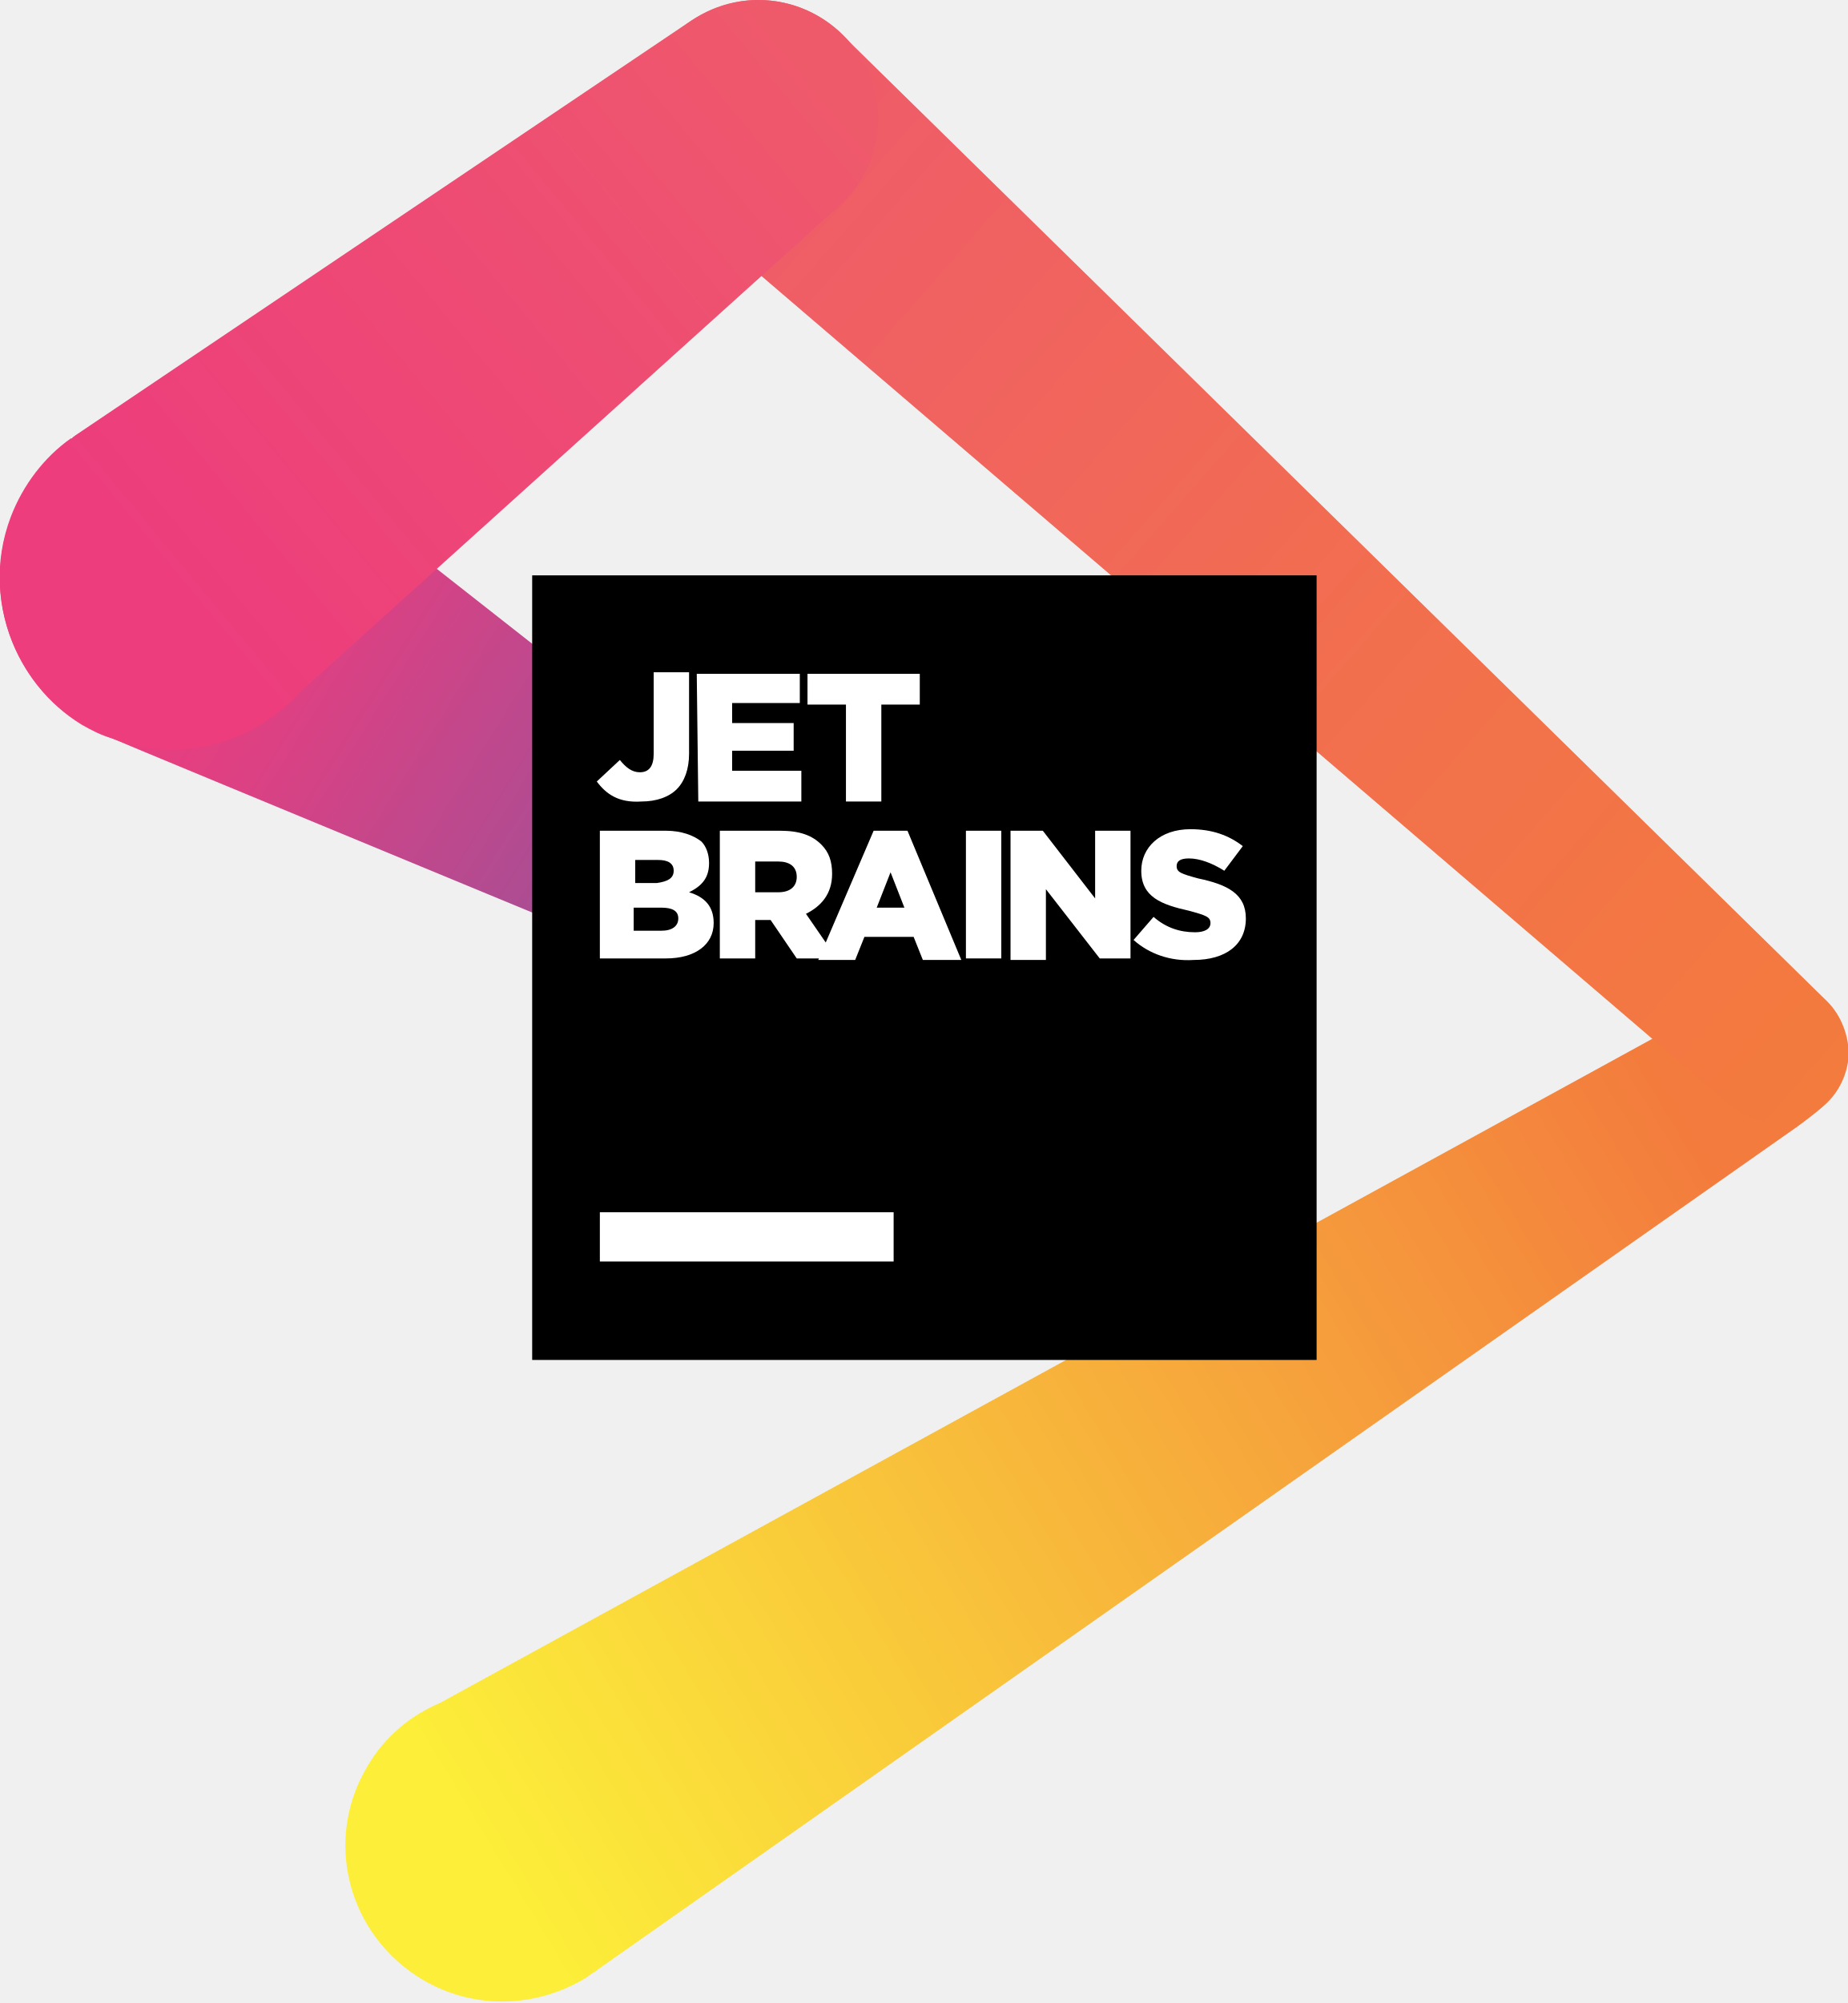
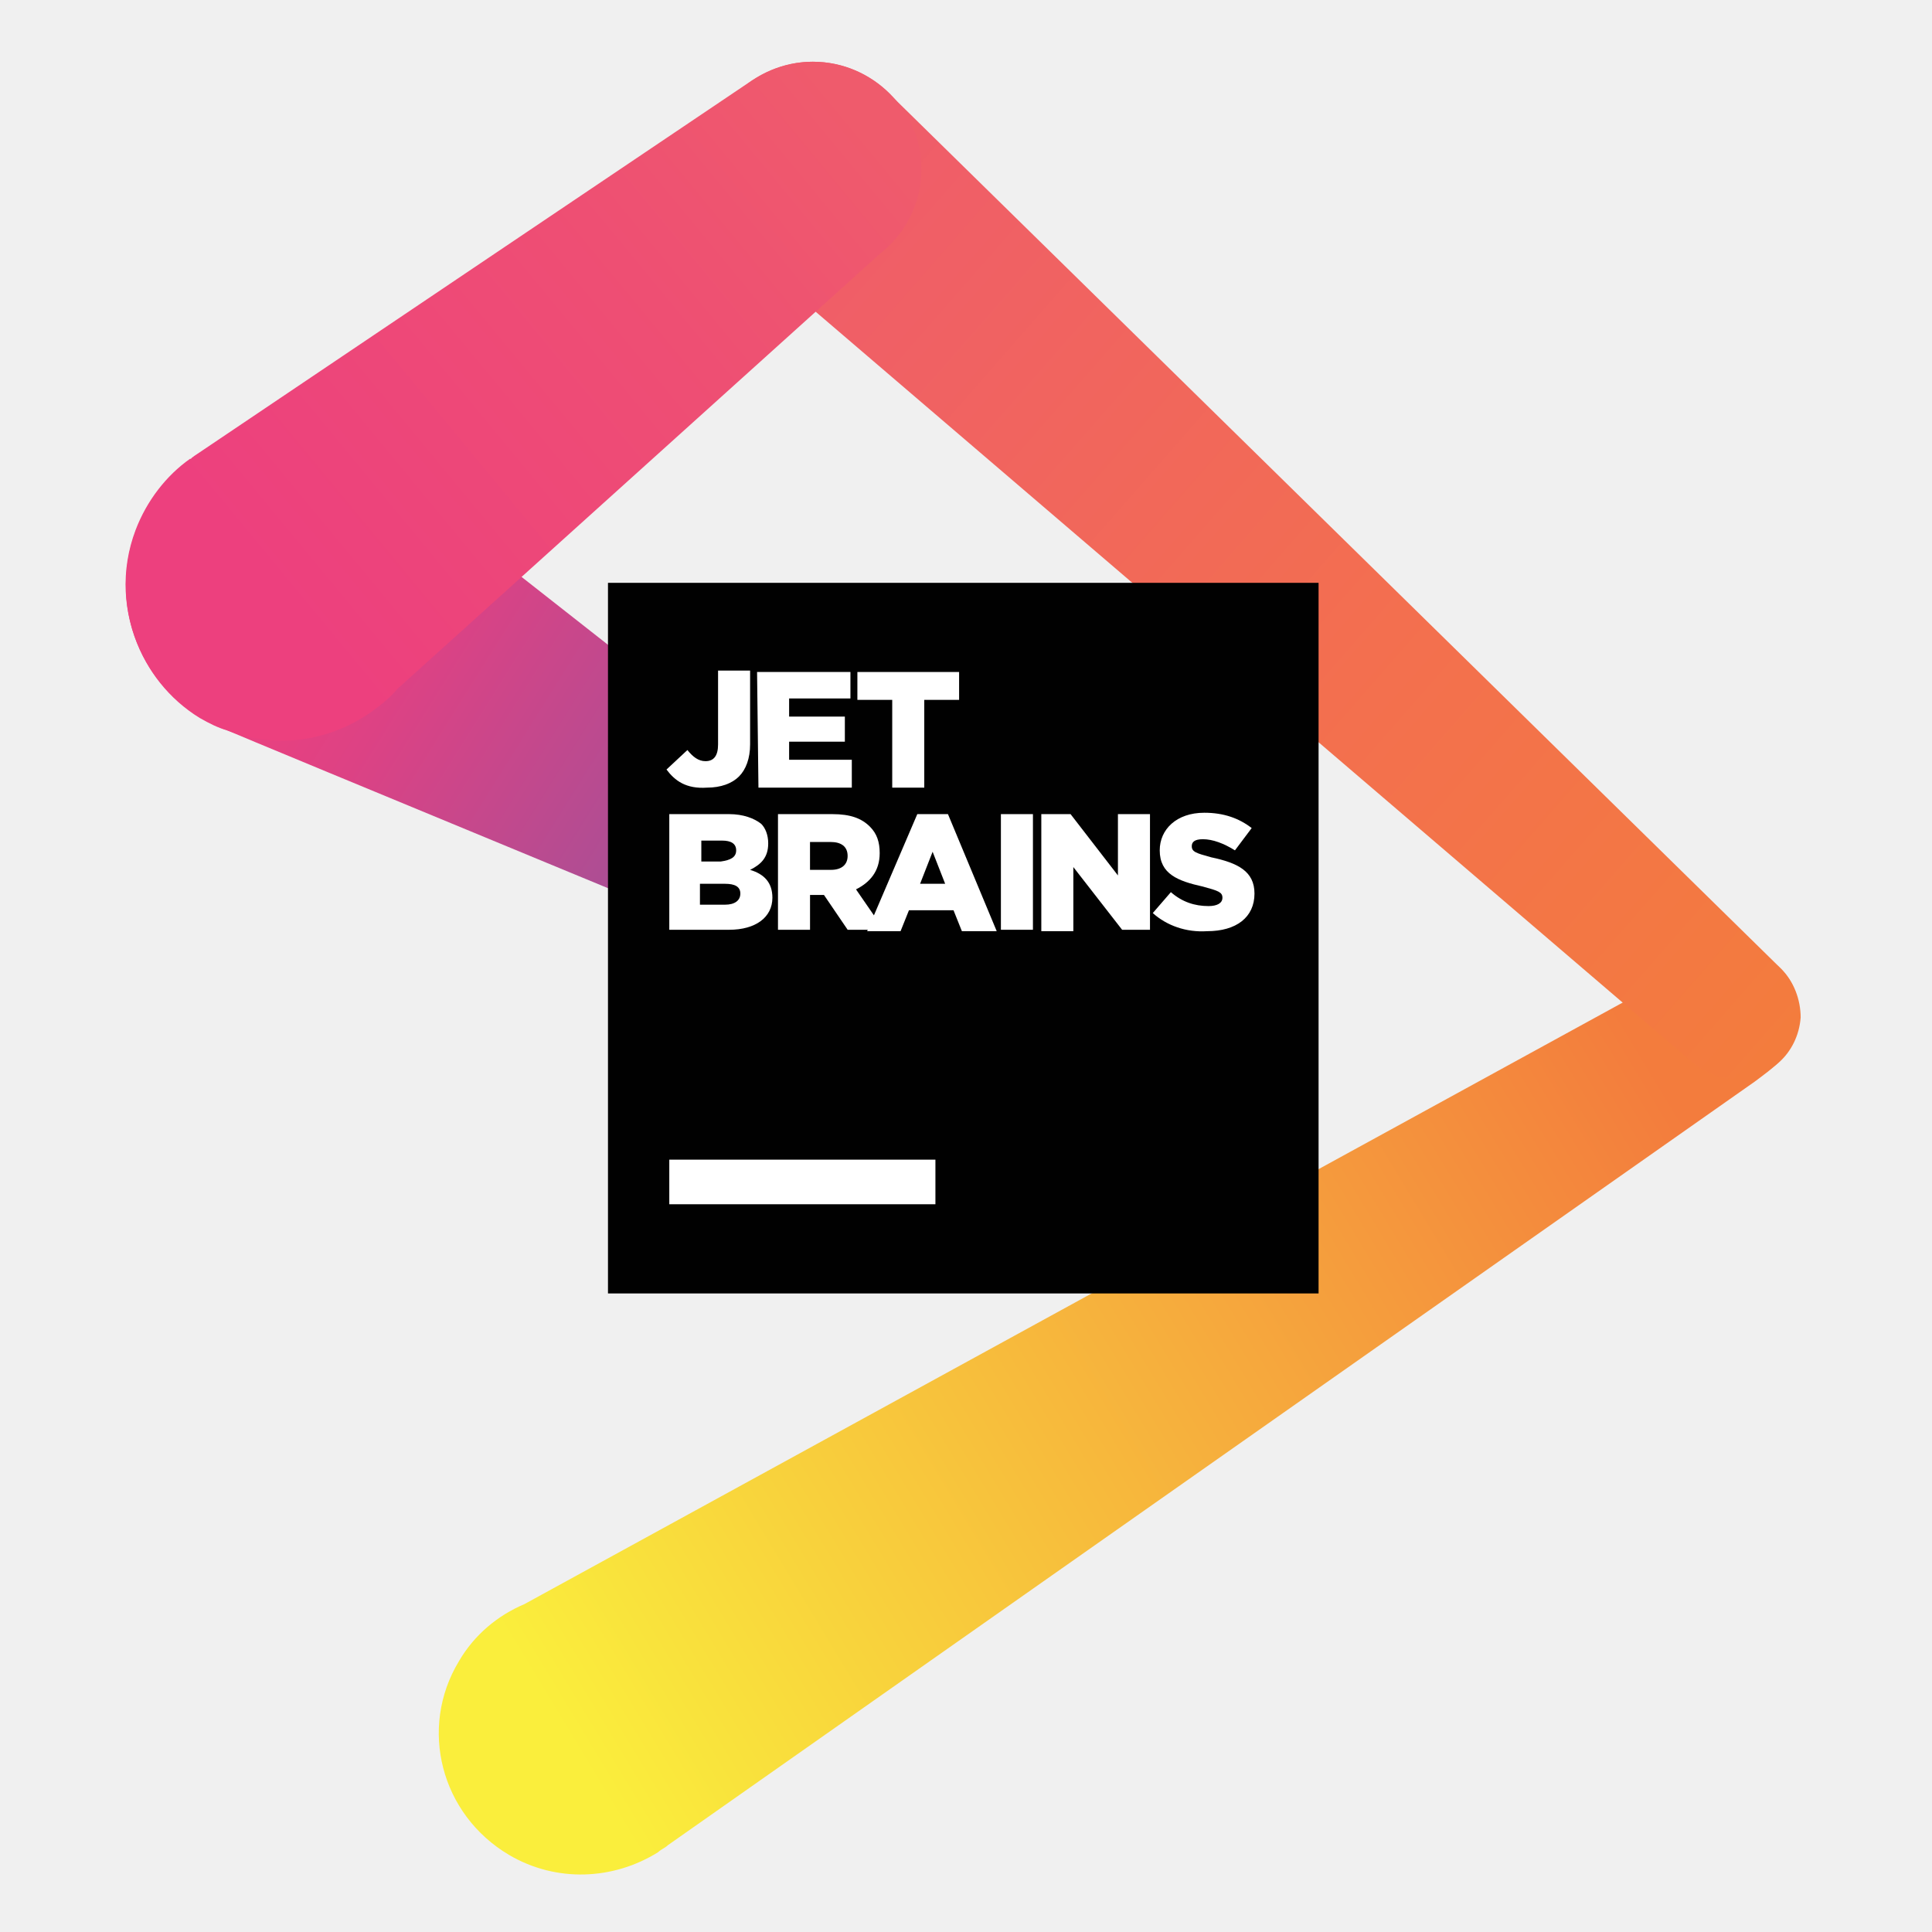
- <svg xmlns="http://www.w3.org/2000/svg" version="1.1" id="Layer_1" x="0px" y="0px" width="120.1px" height="130.2px" viewBox="0 0 120.1 130.2" style="enable-background:new 0 0 120.1 130.2;" xml:space="preserve">
+ <svg xmlns="http://www.w3.org/2000/svg" version="1.1" id="Layer_1" x="0px" y="0px" width="200px" height="200px" viewBox="0 0 200 200" enable-background="new 0 0 200 200" xml:space="preserve">
  <g>
-     <linearGradient id="XMLID_2_" gradientUnits="userSpaceOnUse" x1="31.841" y1="120.558" x2="110.24" y2="73.24">
-       <stop offset="0" style="stop-color:#FCEE39" />
-       <stop offset="1" style="stop-color:#F37B3D" />
+     <linearGradient id="XMLID_2_" gradientUnits="userSpaceOnUse" x1="146.744" y1="-470.686" x2="259.824" y2="-402.436" gradientTransform="matrix(1 0 0 -1 -87.835 -290.4893)">
+       <stop offset="0" style="stop-color:#FAEE3C" />
+       <stop offset="1" style="stop-color:#F37C3D" />
    </linearGradient>
-     <path id="XMLID_3041_" style="fill:url(#XMLID_2_);" d="M118.6,71.8c0.9-0.8,1.4-1.9,1.5-3.2c0.1-2.6-1.8-4.7-4.4-4.9   c-1.2-0.1-2.4,0.4-3.3,1.1l0,0l-83.8,45.9c-1.9,0.8-3.6,2.2-4.7,4.1c-2.9,4.8-1.3,11,3.6,13.9c3.4,2,7.5,1.8,10.7-0.2l0,0l0,0   c0.2-0.2,0.5-0.3,0.7-0.5l78-54.8C117.3,72.9,118.4,72.1,118.6,71.8L118.6,71.8L118.6,71.8z" />
-     <linearGradient id="XMLID_3_" gradientUnits="userSpaceOnUse" x1="48.361" y1="6.908" x2="119.918" y2="69.555">
-       <stop offset="0" style="stop-color:#EF5A6B" />
-       <stop offset="0.57" style="stop-color:#F26F4E" />
-       <stop offset="1" style="stop-color:#F37B3D" />
+     <path id="XMLID_3041_" fill="url(#XMLID_2_)" d="M184.096,109.95c1.299-1.152,2.021-2.738,2.164-4.614   c0.145-3.749-2.596-6.778-6.346-7.066c-1.73-0.146-3.461,0.576-4.76,1.586l0,0L54.284,166.06c-2.74,1.154-5.192,3.175-6.779,5.913   c-4.182,6.924-1.875,15.865,5.193,20.049c4.903,2.885,10.817,2.598,15.434-0.287l0,0l0,0c0.287-0.29,0.721-0.434,1.008-0.722   l112.505-79.042C182.221,111.539,183.809,110.385,184.096,109.95L184.096,109.95L184.096,109.95z" />
+     <linearGradient id="XMLID_3_" gradientUnits="userSpaceOnUse" x1="170.651" y1="-306.81" x2="273.863" y2="-397.169" gradientTransform="matrix(1 0 0 -1 -87.835 -290.4893)">
+       <stop offset="0" style="stop-color:#EF5B6C" />
+       <stop offset="0.57" style="stop-color:#F36F4F" />
+       <stop offset="1" style="stop-color:#F37C3D" />
    </linearGradient>
-     <path id="XMLID_3049_" style="fill:url(#XMLID_3_);" d="M118.8,65.1L118.8,65.1L55,2.5C53.6,1,51.6,0,49.3,0   c-4.3,0-7.7,3.5-7.7,7.7v0c0,2.1,0.8,3.9,2.1,5.3l0,0l0,0c0.4,0.4,0.8,0.7,1.2,1l67.4,57.7l0,0c0.8,0.7,1.8,1.2,3,1.3   c2.6,0.1,4.7-1.8,4.9-4.4C120.2,67.3,119.7,66,118.8,65.1z" />
-     <linearGradient id="XMLID_4_" gradientUnits="userSpaceOnUse" x1="52.947" y1="63.641" x2="10.538" y2="37.156">
-       <stop offset="0" style="stop-color:#7C59A4" />
-       <stop offset="0.385" style="stop-color:#AF4C92" />
-       <stop offset="0.765" style="stop-color:#DC4183" />
-       <stop offset="0.957" style="stop-color:#ED3D7D" />
+     <path id="XMLID_3049_" fill="url(#XMLID_3_)" d="M184.385,100.288L184.385,100.288L92.363,9.996   c-2.021-2.163-4.904-3.605-8.222-3.605c-6.202,0-11.107,5.048-11.107,11.106l0,0c0,3.028,1.154,5.624,3.03,7.645l0,0l0,0   c0.576,0.577,1.154,1.01,1.729,1.442l97.216,83.223l0,0c1.154,1.012,2.596,1.732,4.328,1.876c3.748,0.145,6.779-2.597,7.066-6.347   C186.404,103.46,185.684,101.587,184.385,100.288z" />
+     <linearGradient id="XMLID_4_" gradientUnits="userSpaceOnUse" x1="177.209" y1="-388.717" x2="116.04" y2="-350.517" gradientTransform="matrix(1 0 0 -1 -87.835 -290.4893)">
+       <stop offset="0" style="stop-color:#7D5AA4" />
+       <stop offset="0.385" style="stop-color:#B04D93" />
+       <stop offset="0.765" style="stop-color:#DD4284" />
+       <stop offset="0.957" style="stop-color:#ED407E" />
    </linearGradient>
-     <path id="XMLID_3042_" style="fill:url(#XMLID_4_);" d="M57.1,59.5C57,59.5,17.7,28.5,16.9,28l0,0l0,0c-0.6-0.3-1.2-0.6-1.8-0.9   c-5.8-2.2-12.2,0.8-14.4,6.6c-1.9,5.1,0.2,10.7,4.6,13.4l0,0l0,0C6,47.5,6.6,47.8,7.3,48c0.4,0.2,45.4,18.8,45.4,18.8l0,0   c1.8,0.8,3.9,0.3,5.1-1.2C59.3,63.7,59,61,57.1,59.5z" />
-     <linearGradient id="XMLID_5_" gradientUnits="userSpaceOnUse" x1="52.174" y1="3.702" x2="10.771" y2="37.897">
-       <stop offset="0" style="stop-color:#EF5A6B" />
-       <stop offset="0.364" style="stop-color:#EE4E72" />
-       <stop offset="1" style="stop-color:#ED3D7D" />
+     <path id="XMLID_3042_" fill="url(#XMLID_4_)" d="M95.391,92.211c-0.144,0-56.828-44.713-57.983-45.435l0,0l0,0   c-0.865-0.432-1.729-0.864-2.596-1.299c-8.365-3.172-17.597,1.155-20.769,9.521c-2.741,7.355,0.288,15.434,6.634,19.327l0,0l0,0   c1.01,0.577,1.875,1.01,2.885,1.299c0.578,0.289,65.484,27.114,65.484,27.114l0,0c2.596,1.155,5.624,0.435,7.355-1.729   C98.565,98.27,98.132,94.375,95.391,92.211z" />
+     <linearGradient id="XMLID_5_" gradientUnits="userSpaceOnUse" x1="176.1" y1="-302.195" x2="116.382" y2="-351.516" gradientTransform="matrix(1 0 0 -1 -87.835 -290.4893)">
+       <stop offset="0" style="stop-color:#EF5B6C" />
+       <stop offset="0.364" style="stop-color:#EE4F73" />
+       <stop offset="1" style="stop-color:#ED407E" />
    </linearGradient>
-     <path id="XMLID_3057_" style="fill:url(#XMLID_5_);" d="M49.3,0c-1.7,0-3.3,0.6-4.6,1.5L4.9,28.3c-0.1,0.1-0.2,0.1-0.2,0.2l-0.1,0   l0,0c-1.7,1.2-3.1,3-3.9,5.1C-1.5,39.4,1.5,45.9,7.3,48c3.6,1.4,7.5,0.7,10.4-1.4l0,0l0,0c0.7-0.5,1.3-1,1.8-1.6l34.6-31.2l0,0   c1.8-1.4,3-3.6,3-6.1v0C57.1,3.5,53.6,0,49.3,0z" />
+     <path id="XMLID_3057_" fill="url(#XMLID_5_)" d="M84.141,6.391c-2.452,0-4.76,0.864-6.635,2.163L20.099,47.209   c-0.144,0.146-0.287,0.146-0.287,0.289h-0.145l0,0c-2.452,1.73-4.471,4.327-5.625,7.355c-3.173,8.366,1.154,17.742,9.519,20.771   c5.192,2.02,10.818,1.01,15.001-2.02l0,0l0,0c1.008-0.722,1.875-1.442,2.596-2.308l49.905-45.002l0,0   c2.596-2.019,4.327-5.192,4.327-8.798l0,0C95.391,11.438,90.342,6.391,84.141,6.391z" />
    <g id="XMLID_3008_">
-       <rect id="XMLID_3033_" x="34.6" y="37.4" style="fill:#000000;" width="51" height="51" />
-       <rect id="XMLID_3032_" x="39" y="78.8" style="fill:#FFFFFF;" width="19.1" height="3.2" />
+       <rect id="XMLID_3033_" x="62.938" y="60.335" fill="#010101" width="73.56" height="73.562" />
+       <rect id="XMLID_3032_" x="69.285" y="120.047" fill="#FFFFFF" width="27.549" height="4.617" />
      <g id="XMLID_3009_">
-         <path id="XMLID_3030_" style="fill:#FFFFFF;" d="M38.8,50.8l1.5-1.4c0.4,0.5,0.8,0.8,1.3,0.8c0.6,0,0.9-0.4,0.9-1.2l0-5.3l2.3,0     l0,5.3c0,1-0.3,1.8-0.8,2.3c-0.5,0.5-1.3,0.8-2.3,0.8C40.2,52.2,39.4,51.6,38.8,50.8z" />
-         <path id="XMLID_3028_" style="fill:#FFFFFF;" d="M45.3,43.8l6.7,0v1.9l-4.4,0V47l4,0l0,1.8l-4,0l0,1.3l4.5,0l0,2l-6.7,0     L45.3,43.8z" />
-         <path id="XMLID_3026_" style="fill:#FFFFFF;" d="M55,45.8l-2.5,0l0-2l7.3,0l0,2l-2.5,0l0,6.3l-2.3,0L55,45.8z" />
-         <path id="XMLID_3022_" style="fill:#FFFFFF;" d="M39,54l4.3,0c1,0,1.8,0.3,2.3,0.7c0.3,0.3,0.5,0.8,0.5,1.4v0     c0,1-0.5,1.5-1.3,1.9c1,0.3,1.6,0.9,1.6,2v0c0,1.4-1.2,2.3-3.1,2.3l-4.3,0L39,54z M43.8,56.6c0-0.5-0.4-0.7-1-0.7l-1.5,0l0,1.5     l1.4,0C43.4,57.3,43.8,57.1,43.8,56.6L43.8,56.6z M43,59l-1.8,0l0,1.5H43c0.7,0,1.1-0.3,1.1-0.8v0C44.1,59.2,43.7,59,43,59z" />
-         <path id="XMLID_3019_" style="fill:#FFFFFF;" d="M46.8,54l3.9,0c1.3,0,2.1,0.3,2.7,0.9c0.5,0.5,0.7,1.1,0.7,1.9v0     c0,1.3-0.7,2.1-1.7,2.6l2,2.9l-2.6,0l-1.7-2.5h-1l0,2.5l-2.3,0L46.8,54z M50.6,58c0.8,0,1.2-0.4,1.2-1v0c0-0.7-0.5-1-1.2-1     l-1.5,0v2H50.6z" />
-         <path id="XMLID_3016_" style="fill:#FFFFFF;" d="M56.8,54l2.2,0l3.5,8.4l-2.5,0l-0.6-1.5l-3.2,0l-0.6,1.5l-2.4,0L56.8,54z      M58.8,59l-0.9-2.3L57,59L58.8,59z" />
-         <path id="XMLID_3014_" style="fill:#FFFFFF;" d="M62.8,54l2.3,0l0,8.3l-2.3,0L62.8,54z" />
-         <path id="XMLID_3012_" style="fill:#FFFFFF;" d="M65.7,54l2.1,0l3.4,4.4l0-4.4l2.3,0l0,8.3l-2,0L68,57.8l0,4.6l-2.3,0L65.7,54z" />
-         <path id="XMLID_3010_" style="fill:#FFFFFF;" d="M73.7,61.1l1.3-1.5c0.8,0.7,1.7,1,2.7,1c0.6,0,1-0.2,1-0.6v0     c0-0.4-0.3-0.5-1.4-0.8c-1.8-0.4-3.1-0.9-3.1-2.6v0c0-1.5,1.2-2.7,3.2-2.7c1.4,0,2.5,0.4,3.4,1.1l-1.2,1.6     c-0.8-0.5-1.6-0.8-2.3-0.8c-0.6,0-0.8,0.2-0.8,0.5v0c0,0.4,0.3,0.5,1.4,0.8c1.9,0.4,3.1,1,3.1,2.6v0c0,1.7-1.3,2.7-3.4,2.7     C76.1,62.5,74.7,62,73.7,61.1z" />
+         <path id="XMLID_3030_" fill="#FFFFFF" d="M68.996,79.662l2.164-2.019c0.578,0.722,1.153,1.154,1.875,1.154     c0.867,0,1.299-0.578,1.299-1.731v-7.645h3.317v7.645c0,1.442-0.432,2.596-1.153,3.317c-0.721,0.721-1.875,1.153-3.317,1.153     C71.016,81.683,69.861,80.815,68.996,79.662z" />
+         <path id="XMLID_3028_" fill="#FFFFFF" d="M78.372,69.565h9.664v2.741h-6.347v1.875h5.77v2.596h-5.77v1.875h6.49v2.885h-9.664     L78.372,69.565z" />
+         <path id="XMLID_3026_" fill="#FFFFFF" d="M92.363,72.45h-3.606v-2.885h10.529v2.885H95.68v9.087h-3.317V72.45z" />
+         <path id="XMLID_3022_" fill="#FFFFFF" d="M69.285,84.278h6.202c1.442,0,2.596,0.433,3.317,1.01     c0.432,0.433,0.721,1.153,0.721,2.019l0,0c0,1.442-0.721,2.163-1.875,2.741c1.442,0.433,2.308,1.299,2.308,2.885l0,0     c0,2.02-1.729,3.316-4.471,3.316h-6.202V84.278z M76.208,88.027c0-0.721-0.577-1.008-1.442-1.008h-2.164v2.163h2.02     C75.63,89.038,76.208,88.749,76.208,88.027L76.208,88.027z M75.054,91.49h-2.596v2.163h2.596c1.01,0,1.586-0.433,1.586-1.153l0,0     C76.64,91.778,76.064,91.49,75.054,91.49z" />
+         <path id="XMLID_3019_" fill="#FFFFFF" d="M80.535,84.278h5.626c1.875,0,3.028,0.433,3.894,1.299     c0.721,0.721,1.01,1.586,1.01,2.739l0,0c0,1.875-1.01,3.03-2.452,3.751l2.885,4.182h-3.75l-2.452-3.605h-1.442v3.605h-3.317     V84.278z M86.016,90.048c1.153,0,1.73-0.578,1.73-1.442l0,0c0-1.01-0.721-1.442-1.73-1.442h-2.164v2.885H86.016z" />
+         <path id="XMLID_3016_" fill="#FFFFFF" d="M94.958,84.278h3.174l5.047,12.116h-3.605l-0.866-2.163h-4.614l-0.867,2.163h-3.46     L94.958,84.278z M97.843,91.49l-1.299-3.317l-1.297,3.317H97.843z" />
+         <path id="XMLID_3014_" fill="#FFFFFF" d="M103.613,84.278h3.316v11.971h-3.316V84.278z" />
+         <path id="XMLID_3012_" fill="#FFFFFF" d="M107.797,84.278h3.027l4.904,6.347v-6.347h3.318v11.971h-2.885l-5.049-6.49v6.636     h-3.316V84.278z" />
+         <path id="XMLID_3010_" fill="#FFFFFF" d="M119.336,94.519l1.873-2.164c1.154,1.01,2.453,1.442,3.896,1.442     c0.863,0,1.441-0.287,1.441-0.864l0,0c0-0.578-0.434-0.722-2.02-1.154c-2.596-0.577-4.471-1.298-4.471-3.751l0,0     c0-2.163,1.729-3.893,4.613-3.893c2.021,0,3.607,0.576,4.906,1.586l-1.732,2.307c-1.152-0.721-2.307-1.153-3.316-1.153     c-0.865,0-1.154,0.289-1.154,0.722l0,0c0,0.577,0.434,0.721,2.02,1.153c2.74,0.577,4.471,1.442,4.471,3.751l0,0     c0,2.452-1.873,3.895-4.904,3.895C122.797,96.538,120.777,95.817,119.336,94.519z" />
      </g>
    </g>
  </g>
</svg>
